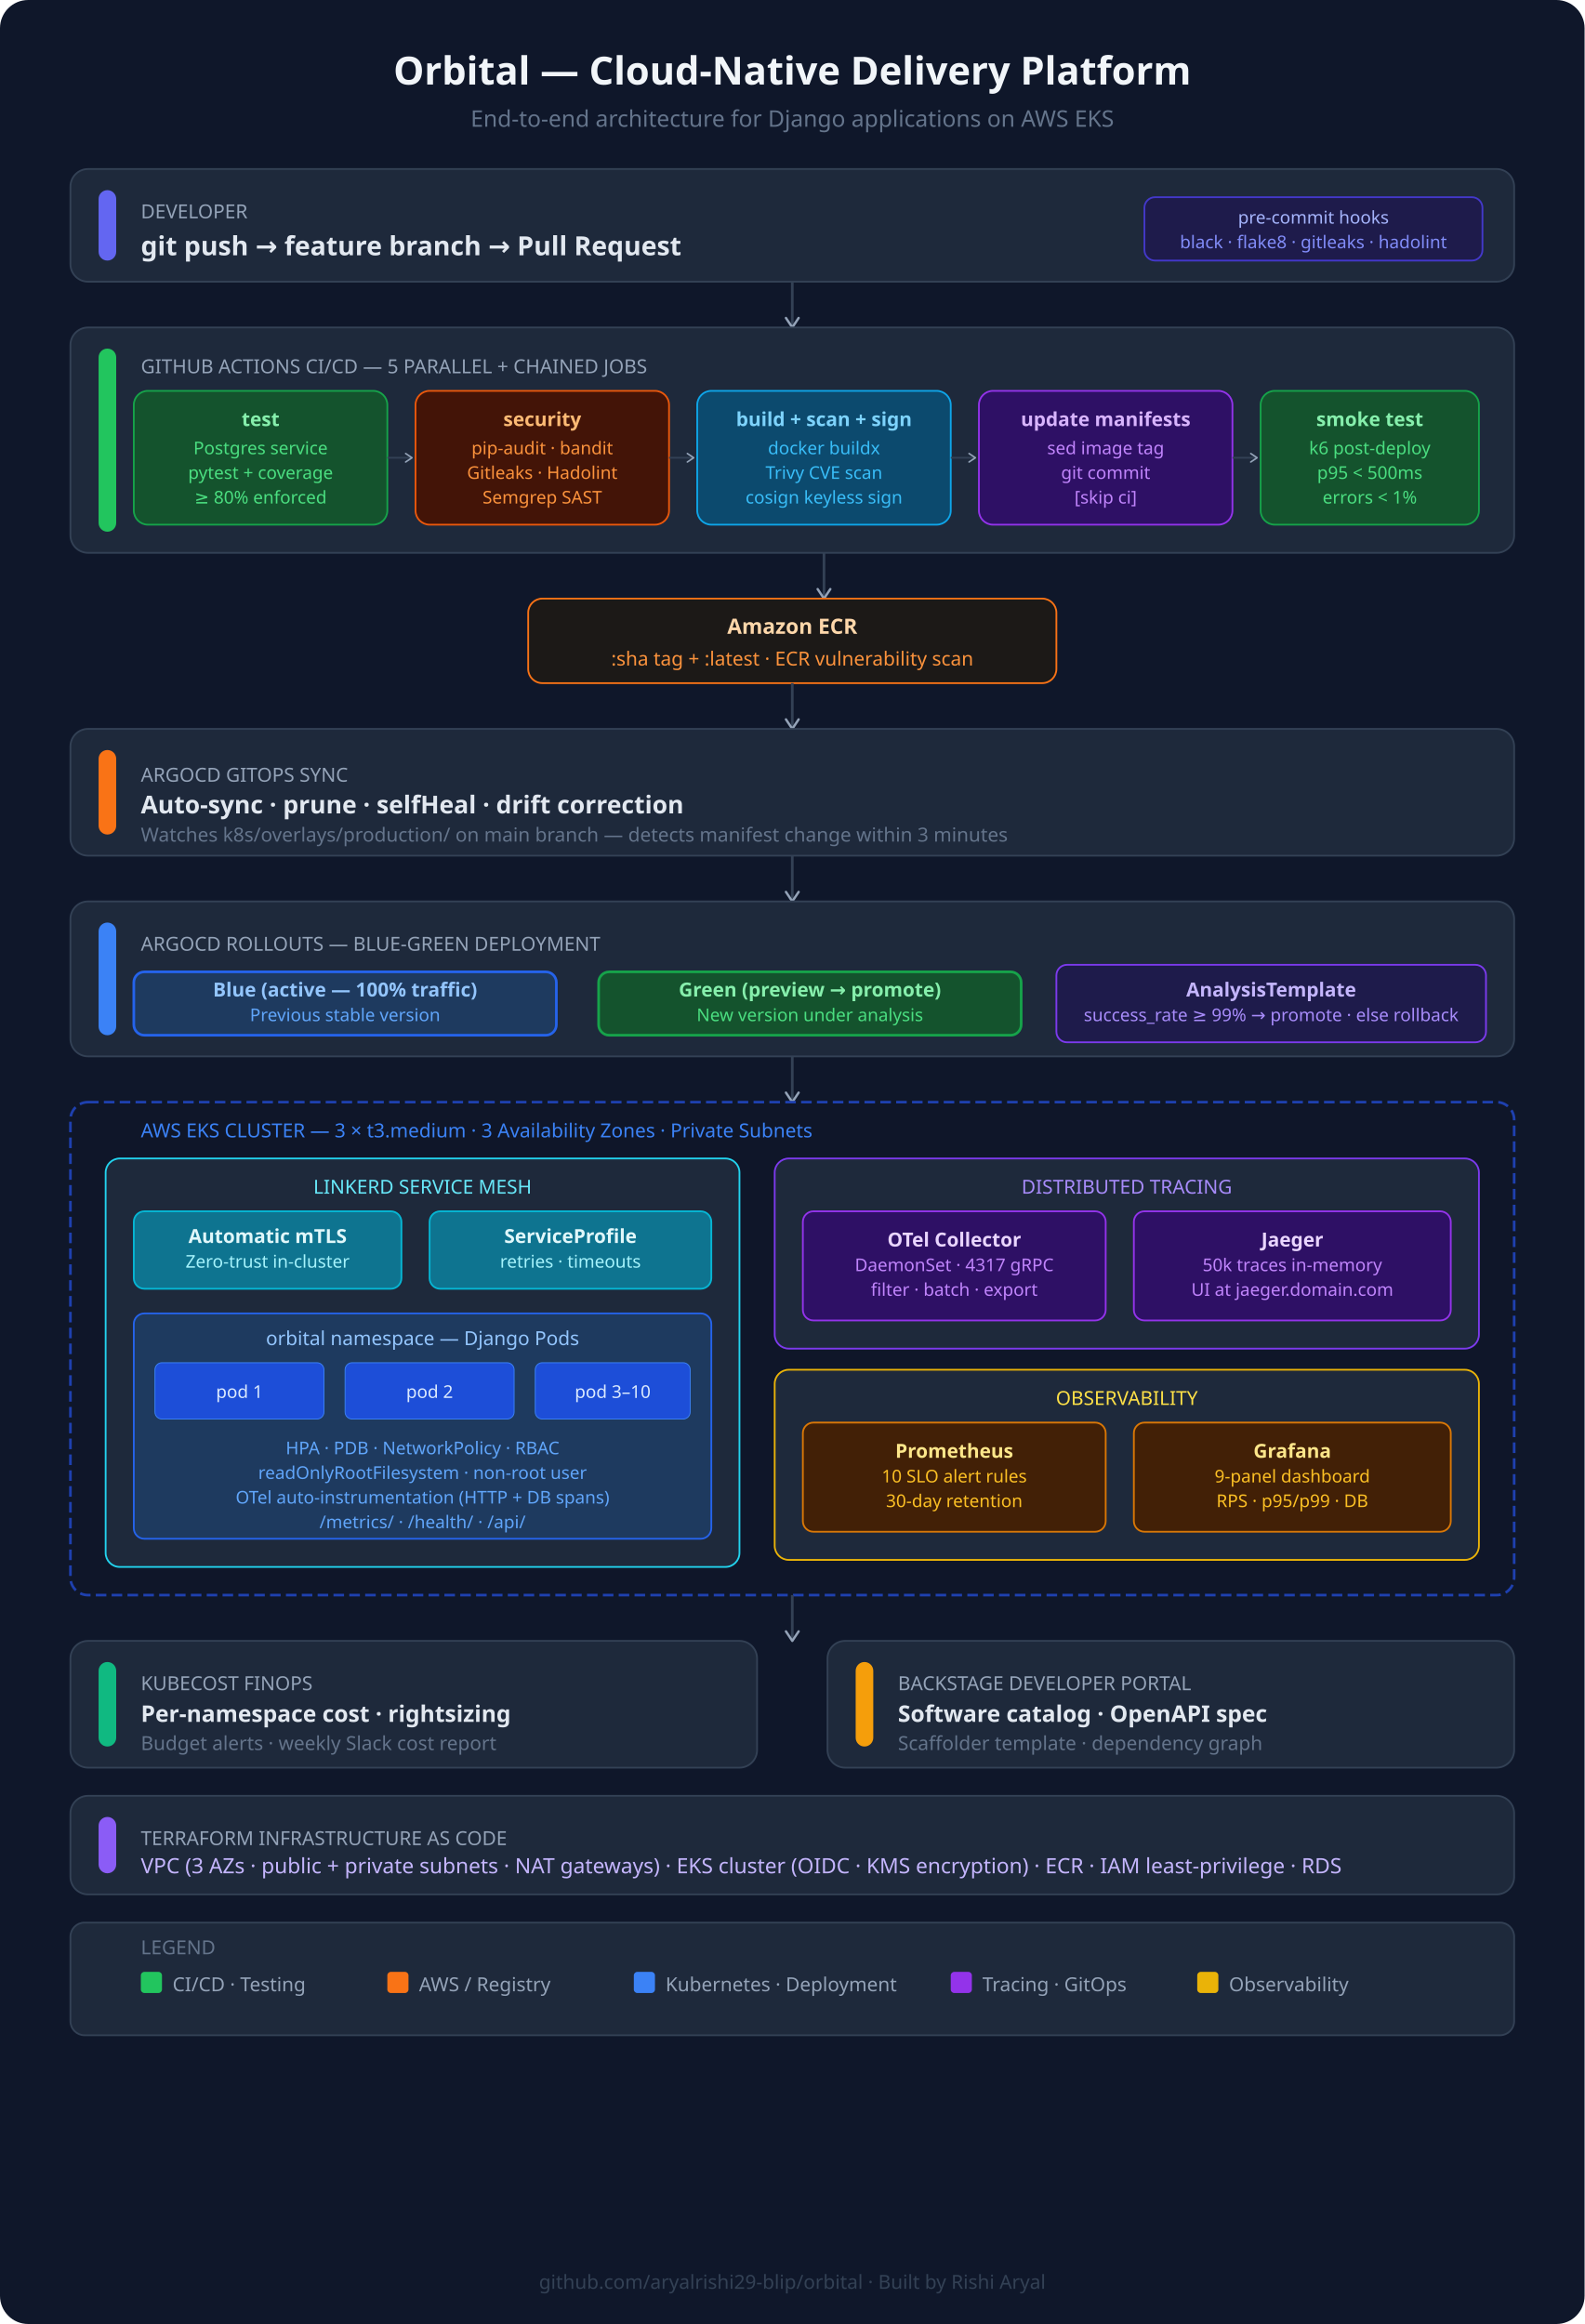
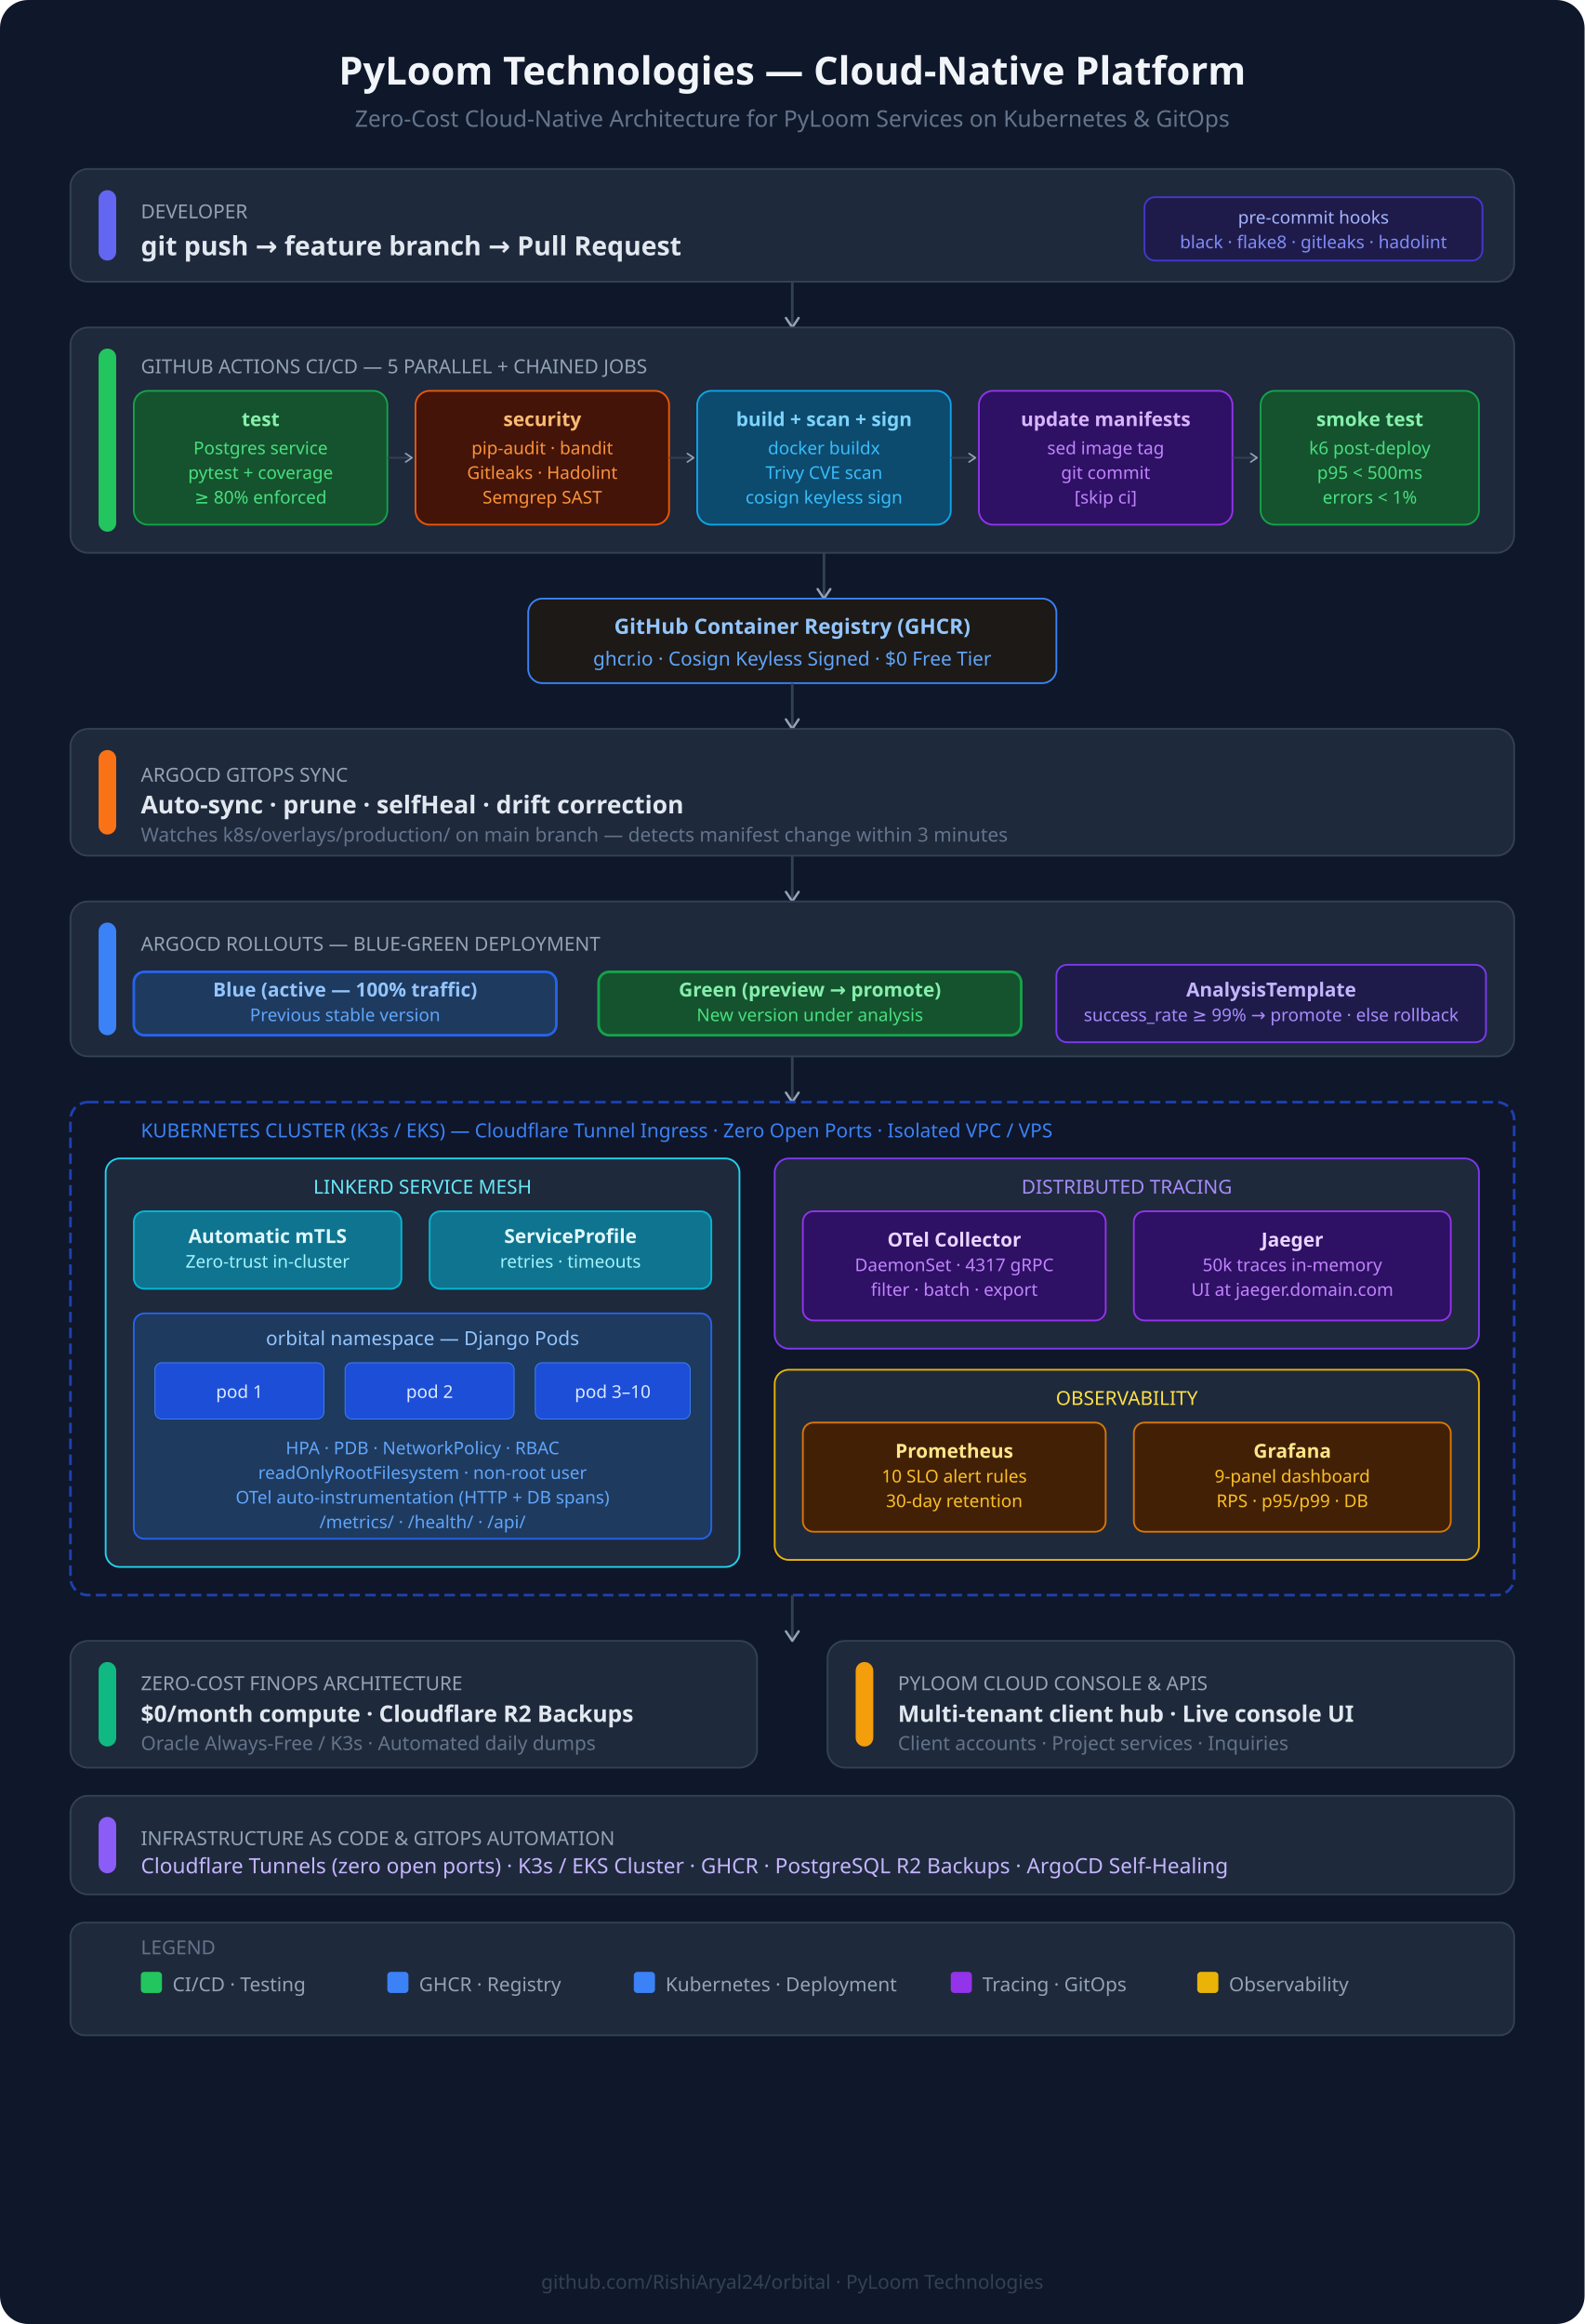
<svg xmlns="http://www.w3.org/2000/svg" width="900" height="1320" viewBox="0 0 900 1320" font-family="ui-monospace,SFMono-Regular,Menlo,Consolas,monospace">
  <defs>
    <marker id="arr" viewBox="0 0 10 10" refX="8" refY="5" markerWidth="6" markerHeight="6" orient="auto-start-reverse">
      <path d="M2 1L8 5L2 9" fill="none" stroke="#64748b" stroke-width="1.5" stroke-linecap="round" stroke-linejoin="round" />
    </marker>
    <marker id="arr-white" viewBox="0 0 10 10" refX="8" refY="5" markerWidth="6" markerHeight="6" orient="auto-start-reverse">
      <path d="M2 1L8 5L2 9" fill="none" stroke="#94a3b8" stroke-width="1.5" stroke-linecap="round" stroke-linejoin="round" />
    </marker>
  </defs>
  <rect width="900" height="1320" fill="#0f172a" rx="16" />
-   <text x="450" y="48" text-anchor="middle" font-size="22" font-weight="700" fill="#f1f5f9" font-family="ui-sans-serif,system-ui,sans-serif">Orbital — Cloud-Native Delivery Platform</text>
-   <text x="450" y="72" text-anchor="middle" font-size="13" fill="#64748b" font-family="ui-sans-serif,system-ui,sans-serif">End-to-end architecture for Django applications on AWS EKS</text>
+   <text x="450" y="48" text-anchor="middle" font-size="22" font-weight="700" fill="#f1f5f9" font-family="ui-sans-serif,system-ui,sans-serif">PyLoom Technologies — Cloud-Native Platform</text>
+   <text x="450" y="72" text-anchor="middle" font-size="13" fill="#64748b" font-family="ui-sans-serif,system-ui,sans-serif">Zero-Cost Cloud-Native Architecture for PyLoom Services on Kubernetes &amp; GitOps</text>
  <rect x="40" y="96" width="820" height="64" rx="10" fill="#1e293b" stroke="#334155" stroke-width="1" />
  <rect x="56" y="108" width="10" height="40" rx="5" fill="#6366f1" />
  <text x="80" y="124" font-size="11" fill="#94a3b8" font-family="ui-sans-serif,system-ui,sans-serif">DEVELOPER</text>
  <text x="80" y="145" font-size="15" font-weight="600" fill="#e2e8f0" font-family="ui-sans-serif,system-ui,sans-serif">git push → feature branch → Pull Request</text>
  <rect x="650" y="112" width="192" height="36" rx="6" fill="#1e1b4b" stroke="#4338ca" stroke-width="1" />
  <text x="746" y="127" text-anchor="middle" font-size="10" fill="#a5b4fc" font-family="ui-sans-serif,system-ui,sans-serif">pre-commit hooks</text>
  <text x="746" y="141" text-anchor="middle" font-size="10" fill="#818cf8" font-family="ui-sans-serif,system-ui,sans-serif">black · flake8 · gitleaks · hadolint</text>
  <line x1="450" y1="160" x2="450" y2="186" stroke="#334155" stroke-width="1.5" marker-end="url(#arr-white)" />
  <rect x="40" y="186" width="820" height="128" rx="10" fill="#1e293b" stroke="#334155" stroke-width="1" />
  <rect x="56" y="198" width="10" height="104" rx="5" fill="#22c55e" />
  <text x="80" y="212" font-size="11" fill="#94a3b8" font-family="ui-sans-serif,system-ui,sans-serif">GITHUB ACTIONS CI/CD — 5 PARALLEL + CHAINED JOBS</text>
  <rect x="76" y="222" width="144" height="76" rx="8" fill="#14532d" stroke="#16a34a" stroke-width="1" />
  <text x="148" y="242" text-anchor="middle" font-size="11" font-weight="600" fill="#86efac" font-family="ui-sans-serif,system-ui,sans-serif">test</text>
  <text x="148" y="258" text-anchor="middle" font-size="10" fill="#4ade80" font-family="ui-sans-serif,system-ui,sans-serif">Postgres service</text>
  <text x="148" y="272" text-anchor="middle" font-size="10" fill="#4ade80" font-family="ui-sans-serif,system-ui,sans-serif">pytest + coverage</text>
  <text x="148" y="286" text-anchor="middle" font-size="10" fill="#4ade80" font-family="ui-sans-serif,system-ui,sans-serif">≥ 80% enforced</text>
  <rect x="236" y="222" width="144" height="76" rx="8" fill="#431407" stroke="#ea580c" stroke-width="1" />
  <text x="308" y="242" text-anchor="middle" font-size="11" font-weight="600" fill="#fdba74" font-family="ui-sans-serif,system-ui,sans-serif">security</text>
  <text x="308" y="258" text-anchor="middle" font-size="10" fill="#fb923c" font-family="ui-sans-serif,system-ui,sans-serif">pip-audit · bandit</text>
  <text x="308" y="272" text-anchor="middle" font-size="10" fill="#fb923c" font-family="ui-sans-serif,system-ui,sans-serif">Gitleaks · Hadolint</text>
  <text x="308" y="286" text-anchor="middle" font-size="10" fill="#fb923c" font-family="ui-sans-serif,system-ui,sans-serif">Semgrep SAST</text>
  <rect x="396" y="222" width="144" height="76" rx="8" fill="#0c4a6e" stroke="#0ea5e9" stroke-width="1" />
  <text x="468" y="242" text-anchor="middle" font-size="11" font-weight="600" fill="#7dd3fc" font-family="ui-sans-serif,system-ui,sans-serif">build + scan + sign</text>
  <text x="468" y="258" text-anchor="middle" font-size="10" fill="#38bdf8" font-family="ui-sans-serif,system-ui,sans-serif">docker buildx</text>
  <text x="468" y="272" text-anchor="middle" font-size="10" fill="#38bdf8" font-family="ui-sans-serif,system-ui,sans-serif">Trivy CVE scan</text>
  <text x="468" y="286" text-anchor="middle" font-size="10" fill="#38bdf8" font-family="ui-sans-serif,system-ui,sans-serif">cosign keyless sign</text>
  <rect x="556" y="222" width="144" height="76" rx="8" fill="#2e1065" stroke="#9333ea" stroke-width="1" />
  <text x="628" y="242" text-anchor="middle" font-size="11" font-weight="600" fill="#d8b4fe" font-family="ui-sans-serif,system-ui,sans-serif">update manifests</text>
  <text x="628" y="258" text-anchor="middle" font-size="10" fill="#c084fc" font-family="ui-sans-serif,system-ui,sans-serif">sed image tag</text>
  <text x="628" y="272" text-anchor="middle" font-size="10" fill="#c084fc" font-family="ui-sans-serif,system-ui,sans-serif">git commit</text>
  <text x="628" y="286" text-anchor="middle" font-size="10" fill="#c084fc" font-family="ui-sans-serif,system-ui,sans-serif">[skip ci]</text>
  <rect x="716" y="222" width="124" height="76" rx="8" fill="#14532d" stroke="#16a34a" stroke-width="1" />
  <text x="778" y="242" text-anchor="middle" font-size="11" font-weight="600" fill="#86efac" font-family="ui-sans-serif,system-ui,sans-serif">smoke test</text>
  <text x="778" y="258" text-anchor="middle" font-size="10" fill="#4ade80" font-family="ui-sans-serif,system-ui,sans-serif">k6 post-deploy</text>
  <text x="778" y="272" text-anchor="middle" font-size="10" fill="#4ade80" font-family="ui-sans-serif,system-ui,sans-serif">p95 &lt; 500ms</text>
  <text x="778" y="286" text-anchor="middle" font-size="10" fill="#4ade80" font-family="ui-sans-serif,system-ui,sans-serif">errors &lt; 1%</text>
  <line x1="220" y1="260" x2="234" y2="260" stroke="#334155" stroke-width="1" marker-end="url(#arr-white)" />
  <line x1="380" y1="260" x2="394" y2="260" stroke="#334155" stroke-width="1" marker-end="url(#arr-white)" />
  <line x1="540" y1="260" x2="554" y2="260" stroke="#334155" stroke-width="1" marker-end="url(#arr-white)" />
  <line x1="700" y1="260" x2="714" y2="260" stroke="#334155" stroke-width="1" marker-end="url(#arr-white)" />
  <line x1="468" y1="314" x2="468" y2="340" stroke="#334155" stroke-width="1.5" marker-end="url(#arr-white)" />
-   <rect x="300" y="340" width="300" height="48" rx="8" fill="#1c1917" stroke="#f97316" stroke-width="1" />
-   <text x="450" y="360" text-anchor="middle" font-size="12" font-weight="600" fill="#fed7aa" font-family="ui-sans-serif,system-ui,sans-serif">Amazon ECR</text>
-   <text x="450" y="378" text-anchor="middle" font-size="11" fill="#fb923c" font-family="ui-sans-serif,system-ui,sans-serif">:sha tag + :latest · ECR vulnerability scan</text>
+   <rect x="300" y="340" width="300" height="48" rx="8" fill="#1c1917" stroke="#3b82f6" stroke-width="1" />
+   <text x="450" y="360" text-anchor="middle" font-size="12" font-weight="600" fill="#93c5fd" font-family="ui-sans-serif,system-ui,sans-serif">GitHub Container Registry (GHCR)</text>
+   <text x="450" y="378" text-anchor="middle" font-size="11" fill="#60a5fa" font-family="ui-sans-serif,system-ui,sans-serif">ghcr.io · Cosign Keyless Signed · $0 Free Tier</text>
  <line x1="450" y1="388" x2="450" y2="414" stroke="#334155" stroke-width="1.5" marker-end="url(#arr-white)" />
  <rect x="40" y="414" width="820" height="72" rx="10" fill="#1e293b" stroke="#334155" stroke-width="1" />
  <rect x="56" y="426" width="10" height="48" rx="5" fill="#f97316" />
  <text x="80" y="444" font-size="11" fill="#94a3b8" font-family="ui-sans-serif,system-ui,sans-serif">ARGOCD GITOPS SYNC</text>
  <text x="80" y="462" font-size="14" font-weight="600" fill="#e2e8f0" font-family="ui-sans-serif,system-ui,sans-serif">Auto-sync · prune · selfHeal · drift correction</text>
  <text x="80" y="478" font-size="11" fill="#64748b" font-family="ui-sans-serif,system-ui,sans-serif">Watches k8s/overlays/production/ on main branch — detects manifest change within 3 minutes</text>
  <line x1="450" y1="486" x2="450" y2="512" stroke="#334155" stroke-width="1.5" marker-end="url(#arr-white)" />
  <rect x="40" y="512" width="820" height="88" rx="10" fill="#1e293b" stroke="#334155" stroke-width="1" />
  <rect x="56" y="524" width="10" height="64" rx="5" fill="#3b82f6" />
  <text x="80" y="540" font-size="11" fill="#94a3b8" font-family="ui-sans-serif,system-ui,sans-serif">ARGOCD ROLLOUTS — BLUE-GREEN DEPLOYMENT</text>
  <rect x="76" y="552" width="240" height="36" rx="6" fill="#1e3a5f" stroke="#2563eb" stroke-width="1.5" />
  <text x="196" y="566" text-anchor="middle" font-size="11" font-weight="600" fill="#93c5fd" font-family="ui-sans-serif,system-ui,sans-serif">Blue (active — 100% traffic)</text>
  <text x="196" y="580" text-anchor="middle" font-size="10" fill="#60a5fa" font-family="ui-sans-serif,system-ui,sans-serif">Previous stable version</text>
  <rect x="340" y="552" width="240" height="36" rx="6" fill="#14532d" stroke="#16a34a" stroke-width="1.5" />
  <text x="460" y="566" text-anchor="middle" font-size="11" font-weight="600" fill="#86efac" font-family="ui-sans-serif,system-ui,sans-serif">Green (preview → promote)</text>
  <text x="460" y="580" text-anchor="middle" font-size="10" fill="#4ade80" font-family="ui-sans-serif,system-ui,sans-serif">New version under analysis</text>
  <rect x="600" y="548" width="244" height="44" rx="6" fill="#1e1b4b" stroke="#7c3aed" stroke-width="1" />
  <text x="722" y="566" text-anchor="middle" font-size="11" font-weight="600" fill="#c4b5fd" font-family="ui-sans-serif,system-ui,sans-serif">AnalysisTemplate</text>
  <text x="722" y="580" text-anchor="middle" font-size="10" fill="#a78bfa" font-family="ui-sans-serif,system-ui,sans-serif">success_rate ≥ 99% → promote · else rollback</text>
  <line x1="450" y1="600" x2="450" y2="626" stroke="#334155" stroke-width="1.5" marker-end="url(#arr-white)" />
  <rect x="40" y="626" width="820" height="280" rx="10" fill="#0f1629" stroke="#1e40af" stroke-width="1.5" stroke-dasharray="6 3" />
-   <text x="80" y="646" font-size="11" fill="#3b82f6" font-family="ui-sans-serif,system-ui,sans-serif">AWS EKS CLUSTER — 3 × t3.medium · 3 Availability Zones · Private Subnets</text>
+   <text x="80" y="646" font-size="11" fill="#3b82f6" font-family="ui-sans-serif,system-ui,sans-serif">KUBERNETES CLUSTER (K3s / EKS) — Cloudflare Tunnel Ingress · Zero Open Ports · Isolated VPC / VPS</text>
  <rect x="60" y="658" width="360" height="232" rx="8" fill="#1e293b" stroke="#22d3ee" stroke-width="1" />
  <text x="240" y="678" text-anchor="middle" font-size="11" fill="#67e8f9" font-family="ui-sans-serif,system-ui,sans-serif">LINKERD SERVICE MESH</text>
  <rect x="76" y="688" width="152" height="44" rx="6" fill="#0e7490" stroke="#06b6d4" stroke-width="1" />
  <text x="152" y="706" text-anchor="middle" font-size="11" font-weight="600" fill="#e0f7fa" font-family="ui-sans-serif,system-ui,sans-serif">Automatic mTLS</text>
  <text x="152" y="720" text-anchor="middle" font-size="10" fill="#a5f3fc" font-family="ui-sans-serif,system-ui,sans-serif">Zero-trust in-cluster</text>
  <rect x="244" y="688" width="160" height="44" rx="6" fill="#0e7490" stroke="#06b6d4" stroke-width="1" />
  <text x="324" y="706" text-anchor="middle" font-size="11" font-weight="600" fill="#e0f7fa" font-family="ui-sans-serif,system-ui,sans-serif">ServiceProfile</text>
  <text x="324" y="720" text-anchor="middle" font-size="10" fill="#a5f3fc" font-family="ui-sans-serif,system-ui,sans-serif">retries · timeouts</text>
  <rect x="76" y="746" width="328" height="128" rx="6" fill="#1e3a5f" stroke="#2563eb" stroke-width="1" />
  <text x="240" y="764" text-anchor="middle" font-size="11" fill="#93c5fd" font-family="ui-sans-serif,system-ui,sans-serif">orbital namespace — Django Pods</text>
  <rect x="88" y="774" width="96" height="32" rx="4" fill="#1d4ed8" stroke="#3b82f6" stroke-width="0.5" />
  <text x="136" y="794" text-anchor="middle" font-size="10" fill="#dbeafe" font-family="ui-sans-serif,system-ui,sans-serif">pod 1</text>
  <rect x="196" y="774" width="96" height="32" rx="4" fill="#1d4ed8" stroke="#3b82f6" stroke-width="0.5" />
  <text x="244" y="794" text-anchor="middle" font-size="10" fill="#dbeafe" font-family="ui-sans-serif,system-ui,sans-serif">pod 2</text>
  <rect x="304" y="774" width="88" height="32" rx="4" fill="#1d4ed8" stroke="#3b82f6" stroke-width="0.5" />
  <text x="348" y="794" text-anchor="middle" font-size="10" fill="#dbeafe" font-family="ui-sans-serif,system-ui,sans-serif">pod 3–10</text>
  <text x="240" y="826" text-anchor="middle" font-size="10" fill="#60a5fa" font-family="ui-sans-serif,system-ui,sans-serif">HPA · PDB · NetworkPolicy · RBAC</text>
  <text x="240" y="840" text-anchor="middle" font-size="10" fill="#60a5fa" font-family="ui-sans-serif,system-ui,sans-serif">readOnlyRootFilesystem · non-root user</text>
  <text x="240" y="854" text-anchor="middle" font-size="10" fill="#60a5fa" font-family="ui-sans-serif,system-ui,sans-serif">OTel auto-instrumentation (HTTP + DB spans)</text>
  <text x="240" y="868" text-anchor="middle" font-size="10" fill="#60a5fa" font-family="ui-sans-serif,system-ui,sans-serif">/metrics/ · /health/ · /api/</text>
  <rect x="440" y="658" width="400" height="108" rx="8" fill="#1e293b" stroke="#7c3aed" stroke-width="1" />
  <text x="640" y="678" text-anchor="middle" font-size="11" fill="#a78bfa" font-family="ui-sans-serif,system-ui,sans-serif">DISTRIBUTED TRACING</text>
  <rect x="456" y="688" width="172" height="62" rx="6" fill="#2e1065" stroke="#9333ea" stroke-width="1" />
  <text x="542" y="708" text-anchor="middle" font-size="11" font-weight="600" fill="#e9d5ff" font-family="ui-sans-serif,system-ui,sans-serif">OTel Collector</text>
  <text x="542" y="722" text-anchor="middle" font-size="10" fill="#c084fc" font-family="ui-sans-serif,system-ui,sans-serif">DaemonSet · 4317 gRPC</text>
  <text x="542" y="736" text-anchor="middle" font-size="10" fill="#c084fc" font-family="ui-sans-serif,system-ui,sans-serif">filter · batch · export</text>
  <rect x="644" y="688" width="180" height="62" rx="6" fill="#2e1065" stroke="#9333ea" stroke-width="1" />
  <text x="734" y="708" text-anchor="middle" font-size="11" font-weight="600" fill="#e9d5ff" font-family="ui-sans-serif,system-ui,sans-serif">Jaeger</text>
  <text x="734" y="722" text-anchor="middle" font-size="10" fill="#c084fc" font-family="ui-sans-serif,system-ui,sans-serif">50k traces in-memory</text>
  <text x="734" y="736" text-anchor="middle" font-size="10" fill="#c084fc" font-family="ui-sans-serif,system-ui,sans-serif">UI at jaeger.domain.com</text>
  <rect x="440" y="778" width="400" height="108" rx="8" fill="#1e293b" stroke="#eab308" stroke-width="1" />
  <text x="640" y="798" text-anchor="middle" font-size="11" fill="#fde047" font-family="ui-sans-serif,system-ui,sans-serif">OBSERVABILITY</text>
  <rect x="456" y="808" width="172" height="62" rx="6" fill="#422006" stroke="#d97706" stroke-width="1" />
  <text x="542" y="828" text-anchor="middle" font-size="11" font-weight="600" fill="#fde68a" font-family="ui-sans-serif,system-ui,sans-serif">Prometheus</text>
  <text x="542" y="842" text-anchor="middle" font-size="10" fill="#fbbf24" font-family="ui-sans-serif,system-ui,sans-serif">10 SLO alert rules</text>
  <text x="542" y="856" text-anchor="middle" font-size="10" fill="#fbbf24" font-family="ui-sans-serif,system-ui,sans-serif">30-day retention</text>
  <rect x="644" y="808" width="180" height="62" rx="6" fill="#422006" stroke="#d97706" stroke-width="1" />
  <text x="734" y="828" text-anchor="middle" font-size="11" font-weight="600" fill="#fde68a" font-family="ui-sans-serif,system-ui,sans-serif">Grafana</text>
  <text x="734" y="842" text-anchor="middle" font-size="10" fill="#fbbf24" font-family="ui-sans-serif,system-ui,sans-serif">9-panel dashboard</text>
  <text x="734" y="856" text-anchor="middle" font-size="10" fill="#fbbf24" font-family="ui-sans-serif,system-ui,sans-serif">RPS · p95/p99 · DB</text>
  <line x1="450" y1="906" x2="450" y2="932" stroke="#334155" stroke-width="1.5" marker-end="url(#arr-white)" />
  <rect x="40" y="932" width="390" height="72" rx="10" fill="#1e293b" stroke="#334155" stroke-width="1" />
  <rect x="56" y="944" width="10" height="48" rx="5" fill="#10b981" />
-   <text x="80" y="960" font-size="11" fill="#94a3b8" font-family="ui-sans-serif,system-ui,sans-serif">KUBECOST FINOPS</text>
-   <text x="80" y="978" font-size="13" font-weight="600" fill="#e2e8f0" font-family="ui-sans-serif,system-ui,sans-serif">Per-namespace cost · rightsizing</text>
-   <text x="80" y="994" font-size="11" fill="#64748b" font-family="ui-sans-serif,system-ui,sans-serif">Budget alerts · weekly Slack cost report</text>
+   <text x="80" y="960" font-size="11" fill="#94a3b8" font-family="ui-sans-serif,system-ui,sans-serif">ZERO-COST FINOPS ARCHITECTURE</text>
+   <text x="80" y="978" font-size="13" font-weight="600" fill="#e2e8f0" font-family="ui-sans-serif,system-ui,sans-serif">$0/month compute · Cloudflare R2 Backups</text>
+   <text x="80" y="994" font-size="11" fill="#64748b" font-family="ui-sans-serif,system-ui,sans-serif">Oracle Always-Free / K3s · Automated daily dumps</text>
  <rect x="470" y="932" width="390" height="72" rx="10" fill="#1e293b" stroke="#334155" stroke-width="1" />
  <rect x="486" y="944" width="10" height="48" rx="5" fill="#f59e0b" />
-   <text x="510" y="960" font-size="11" fill="#94a3b8" font-family="ui-sans-serif,system-ui,sans-serif">BACKSTAGE DEVELOPER PORTAL</text>
-   <text x="510" y="978" font-size="13" font-weight="600" fill="#e2e8f0" font-family="ui-sans-serif,system-ui,sans-serif">Software catalog · OpenAPI spec</text>
-   <text x="510" y="994" font-size="11" fill="#64748b" font-family="ui-sans-serif,system-ui,sans-serif">Scaffolder template · dependency graph</text>
+   <text x="510" y="960" font-size="11" fill="#94a3b8" font-family="ui-sans-serif,system-ui,sans-serif">PYLOOM CLOUD CONSOLE &amp; APIS</text>
+   <text x="510" y="978" font-size="13" font-weight="600" fill="#e2e8f0" font-family="ui-sans-serif,system-ui,sans-serif">Multi-tenant client hub · Live console UI</text>
+   <text x="510" y="994" font-size="11" fill="#64748b" font-family="ui-sans-serif,system-ui,sans-serif">Client accounts · Project services · Inquiries</text>
  <rect x="40" y="1020" width="820" height="56" rx="10" fill="#1e293b" stroke="#334155" stroke-width="1" />
  <rect x="56" y="1032" width="10" height="32" rx="5" fill="#8b5cf6" />
-   <text x="80" y="1048" font-size="11" fill="#94a3b8" font-family="ui-sans-serif,system-ui,sans-serif">TERRAFORM INFRASTRUCTURE AS CODE</text>
-   <text x="80" y="1064" font-size="12" fill="#c4b5fd" font-family="ui-sans-serif,system-ui,sans-serif">VPC (3 AZs · public + private subnets · NAT gateways)  ·  EKS cluster (OIDC · KMS encryption)  ·  ECR  ·  IAM least-privilege  ·  RDS</text>
+   <text x="80" y="1048" font-size="11" fill="#94a3b8" font-family="ui-sans-serif,system-ui,sans-serif">INFRASTRUCTURE AS CODE &amp; GITOPS AUTOMATION</text>
+   <text x="80" y="1064" font-size="12" fill="#c4b5fd" font-family="ui-sans-serif,system-ui,sans-serif">Cloudflare Tunnels (zero open ports)  ·  K3s / EKS Cluster  ·  GHCR  ·  PostgreSQL R2 Backups  ·  ArgoCD Self-Healing</text>
  <rect x="40" y="1092" width="820" height="64" rx="8" fill="#1e293b" stroke="#334155" stroke-width="1" />
  <text x="80" y="1110" font-size="11" fill="#64748b" font-family="ui-sans-serif,system-ui,sans-serif">LEGEND</text>
  <rect x="80" y="1120" width="12" height="12" rx="2" fill="#22c55e" />
  <text x="98" y="1131" font-size="11" fill="#94a3b8" font-family="ui-sans-serif,system-ui,sans-serif">CI/CD · Testing</text>
-   <rect x="220" y="1120" width="12" height="12" rx="2" fill="#f97316" />
-   <text x="238" y="1131" font-size="11" fill="#94a3b8" font-family="ui-sans-serif,system-ui,sans-serif">AWS / Registry</text>
+   <rect x="220" y="1120" width="12" height="12" rx="2" fill="#3b82f6" />
+   <text x="238" y="1131" font-size="11" fill="#94a3b8" font-family="ui-sans-serif,system-ui,sans-serif">GHCR · Registry</text>
  <rect x="360" y="1120" width="12" height="12" rx="2" fill="#3b82f6" />
  <text x="378" y="1131" font-size="11" fill="#94a3b8" font-family="ui-sans-serif,system-ui,sans-serif">Kubernetes · Deployment</text>
  <rect x="540" y="1120" width="12" height="12" rx="2" fill="#9333ea" />
  <text x="558" y="1131" font-size="11" fill="#94a3b8" font-family="ui-sans-serif,system-ui,sans-serif">Tracing · GitOps</text>
  <rect x="680" y="1120" width="12" height="12" rx="2" fill="#eab308" />
  <text x="698" y="1131" font-size="11" fill="#94a3b8" font-family="ui-sans-serif,system-ui,sans-serif">Observability</text>
-   <text x="450" y="1300" text-anchor="middle" font-size="11" fill="#334155" font-family="ui-sans-serif,system-ui,sans-serif">github.com/aryalrishi29-blip/orbital · Built by Rishi Aryal</text>
+   <text x="450" y="1300" text-anchor="middle" font-size="11" fill="#334155" font-family="ui-sans-serif,system-ui,sans-serif">github.com/RishiAryal24/orbital · PyLoom Technologies</text>
</svg>
